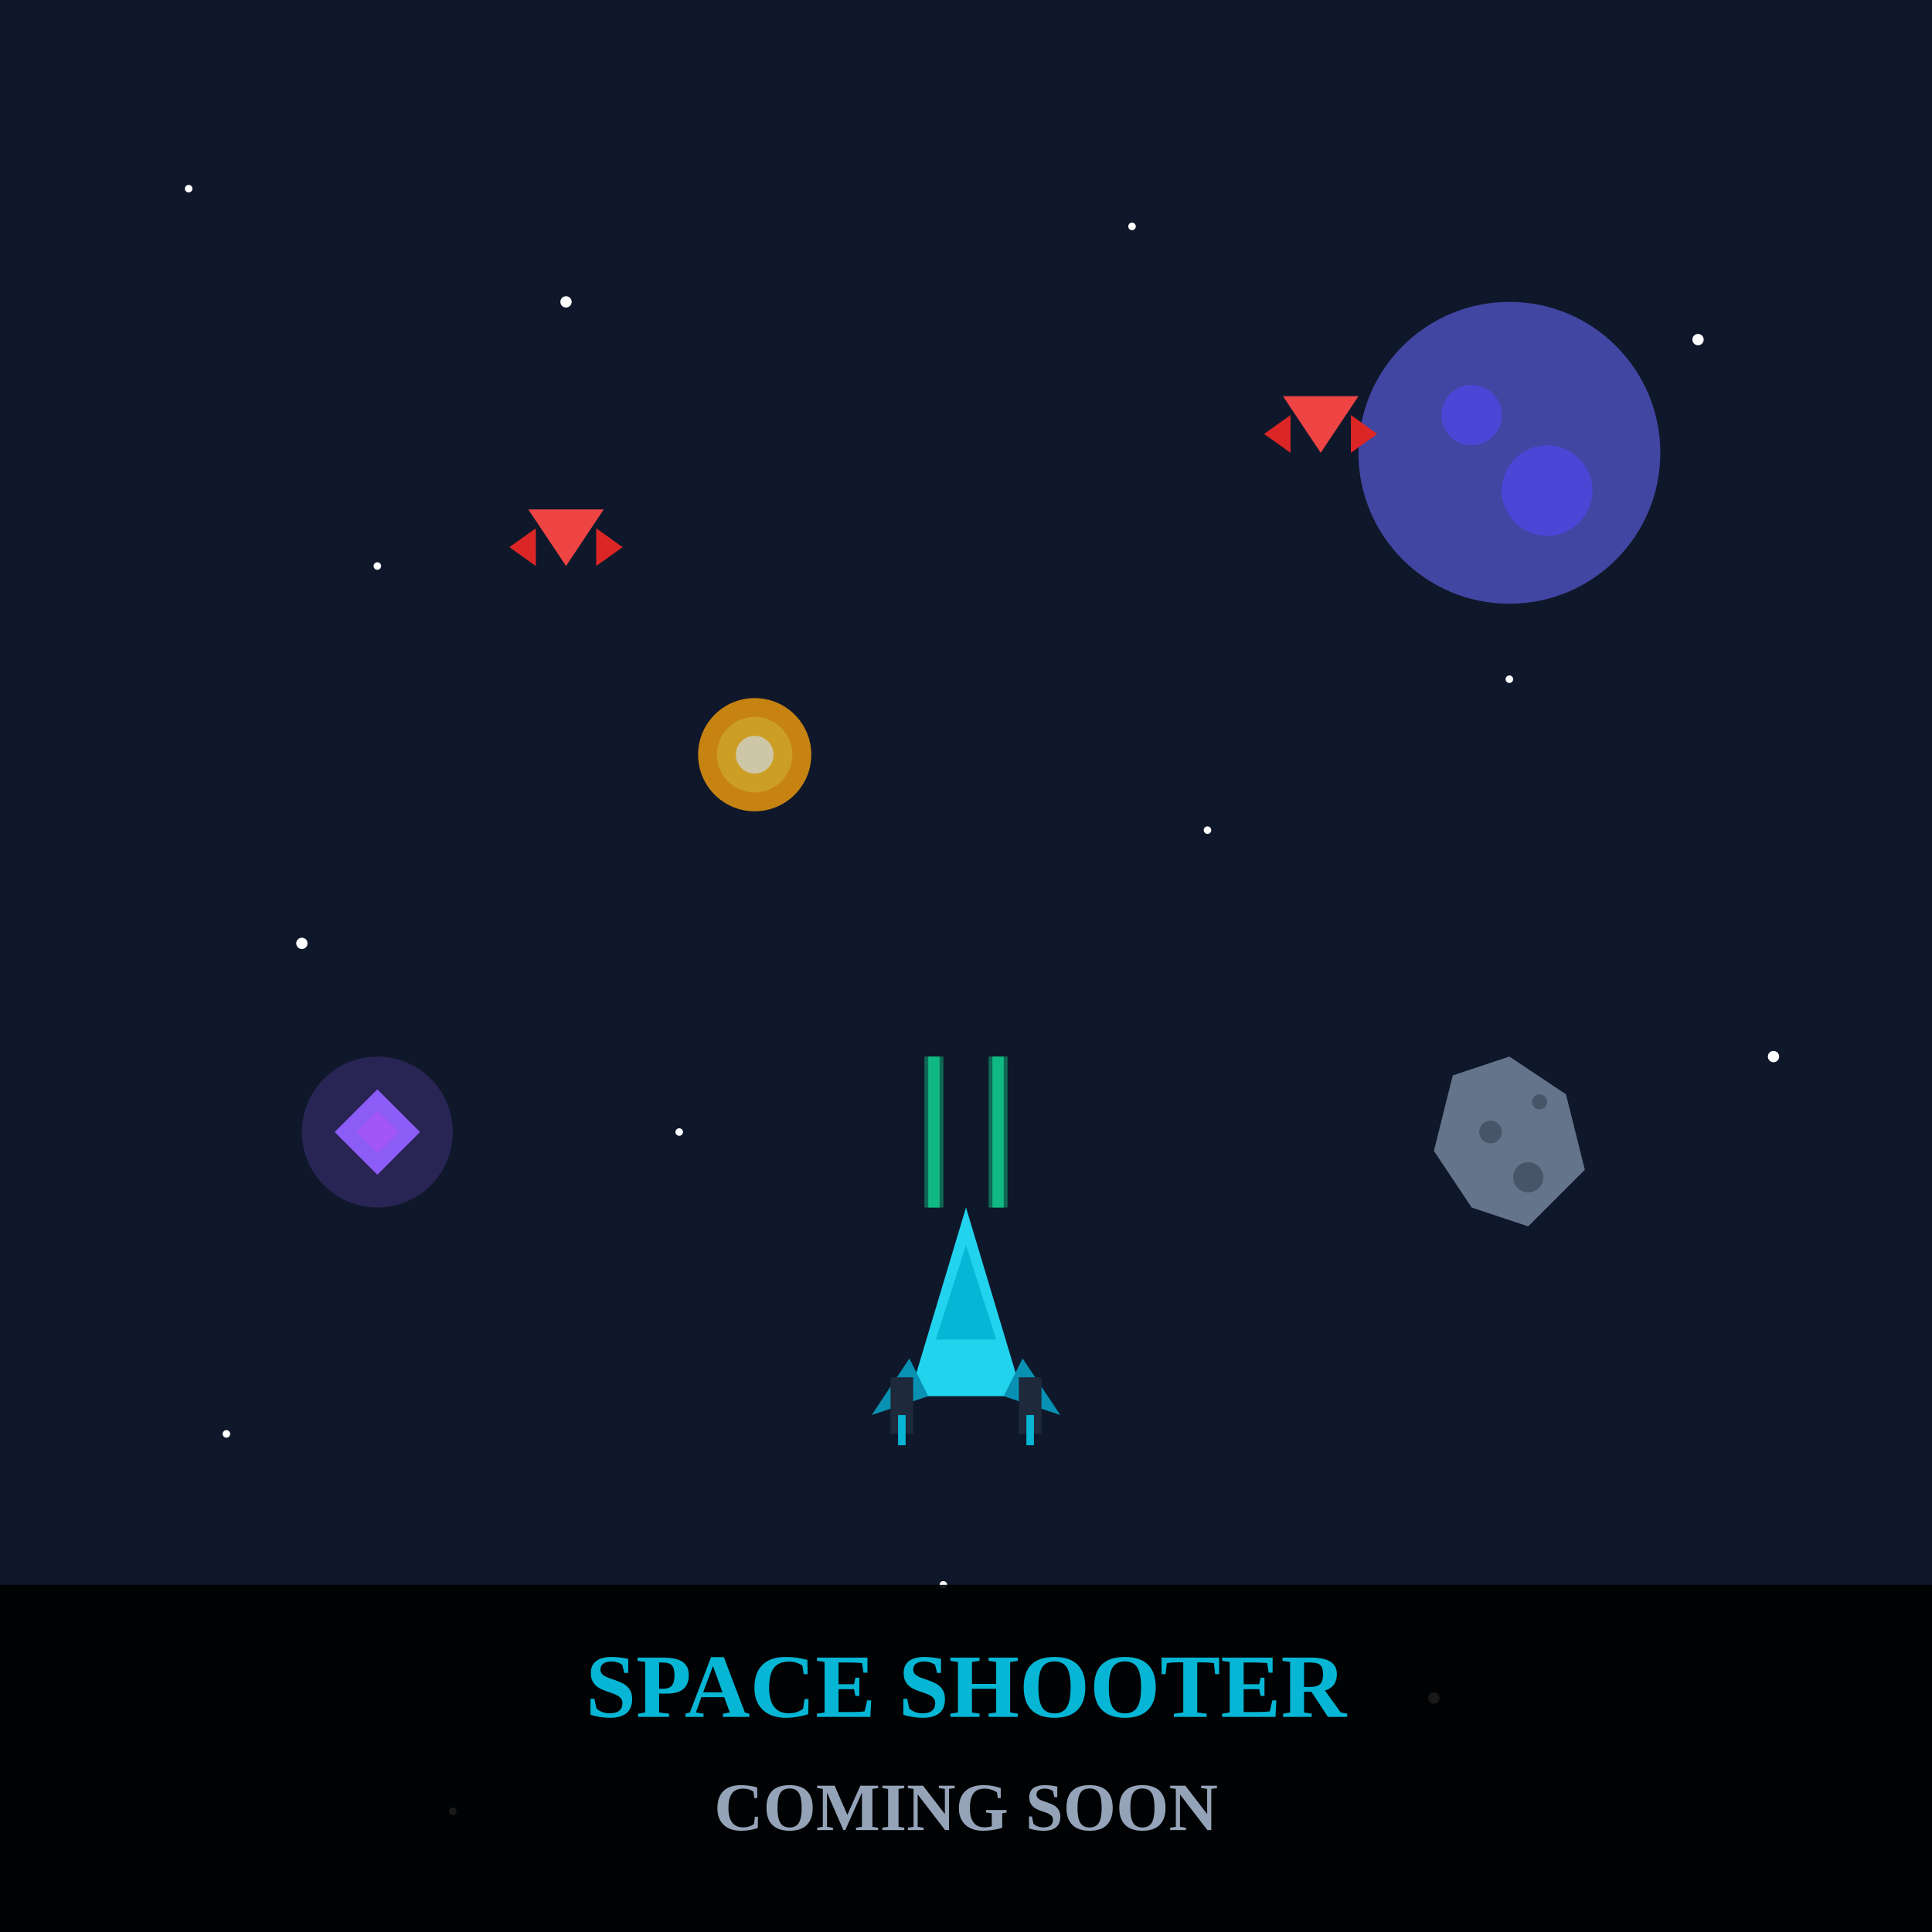
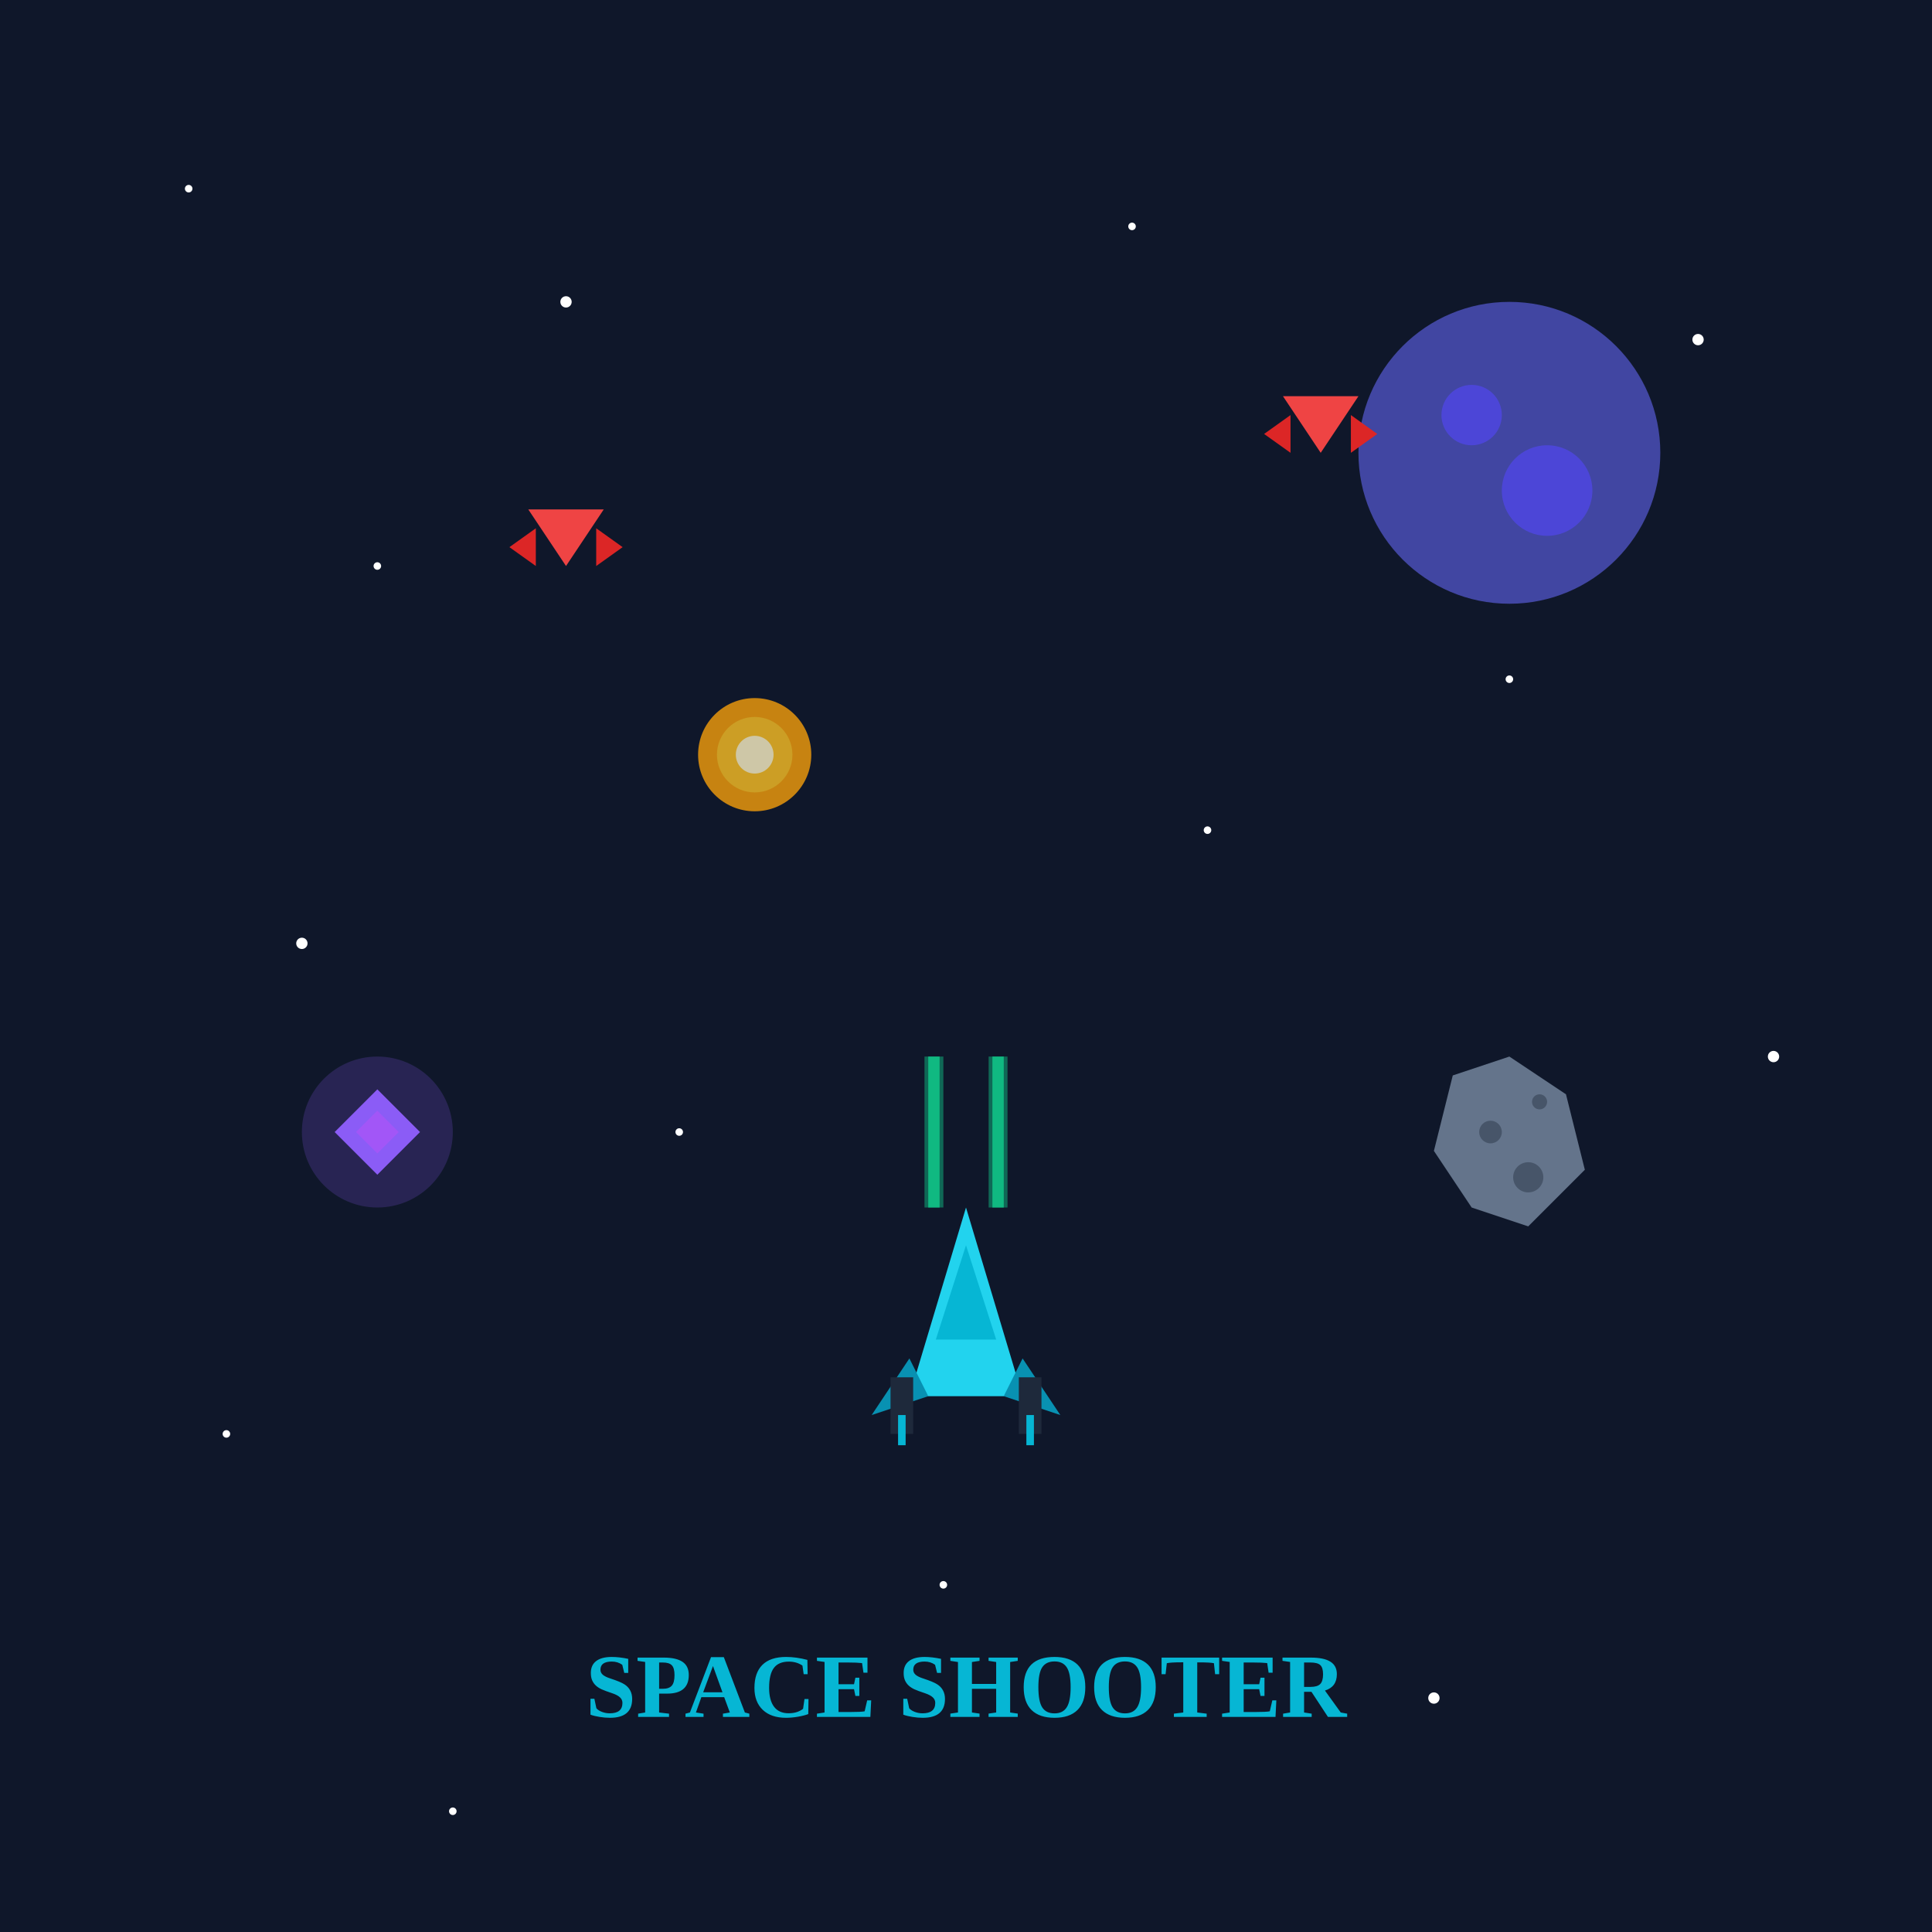
<svg xmlns="http://www.w3.org/2000/svg" width="512" height="512" viewBox="0 0 512 512">
  <rect width="512" height="512" fill="#0F172A" />
  <g fill="white">
    <circle cx="50" cy="50" r="1" />
    <circle cx="150" cy="80" r="1.5" />
    <circle cx="300" cy="60" r="1" />
    <circle cx="450" cy="90" r="1.5" />
    <circle cx="100" cy="150" r="1" />
    <circle cx="400" cy="180" r="1" />
    <circle cx="80" cy="250" r="1.5" />
    <circle cx="320" cy="220" r="1" />
    <circle cx="180" cy="300" r="1" />
    <circle cx="470" cy="280" r="1.5" />
    <circle cx="60" cy="380" r="1" />
    <circle cx="250" cy="420" r="1" />
    <circle cx="380" cy="450" r="1.5" />
    <circle cx="120" cy="480" r="1" />
  </g>
  <circle cx="400" cy="120" r="40" fill="#6366F1" opacity="0.6" />
  <circle cx="390" cy="110" r="8" fill="#4F46E5" opacity="0.8" />
  <circle cx="410" cy="130" r="12" fill="#4F46E5" opacity="0.8" />
  <g transform="translate(256, 350)">
    <polygon points="0,-30 -15,20 15,20" fill="#22D3EE" />
    <polygon points="0,-20 -8,5 8,5" fill="#06B6D4" />
    <polygon points="-15,10 -25,25 -10,20" fill="#0891B2" />
    <polygon points="15,10 25,25 10,20" fill="#0891B2" />
    <rect x="-20" y="15" width="6" height="15" fill="#1E293B" />
    <rect x="14" y="15" width="6" height="15" fill="#1E293B" />
    <rect x="-18" y="25" width="2" height="8" fill="#06B6D4" />
    <rect x="16" y="25" width="2" height="8" fill="#06B6D4" />
  </g>
  <g fill="#10B981">
    <rect x="246" y="280" width="3" height="40" />
    <rect x="263" y="280" width="3" height="40" />
    <rect x="245" y="280" width="5" height="40" fill="#10B981" opacity="0.5" />
    <rect x="262" y="280" width="5" height="40" fill="#10B981" opacity="0.5" />
  </g>
  <g transform="translate(150, 150)">
    <polygon points="0,0 -10,-15 10,-15" fill="#EF4444" />
    <polygon points="-8,-10 -15,-5 -8,0" fill="#DC2626" />
    <polygon points="8,-10 15,-5 8,0" fill="#DC2626" />
  </g>
  <g transform="translate(350, 120)">
    <polygon points="0,0 -10,-15 10,-15" fill="#EF4444" />
    <polygon points="-8,-10 -15,-5 -8,0" fill="#DC2626" />
    <polygon points="8,-10 15,-5 8,0" fill="#DC2626" />
  </g>
  <g transform="translate(200, 200)" opacity="0.8">
    <circle cx="0" cy="0" r="15" fill="#F59E0B" />
    <circle cx="0" cy="0" r="10" fill="#FBBF24" />
    <circle cx="0" cy="0" r="5" fill="#FEF3C7" />
  </g>
  <g transform="translate(400, 300)">
    <polygon points="0,-20 15,-10 20,10 5,25 -10,20 -20,5 -15,-15" fill="#64748B" />
    <circle cx="-5" cy="0" r="3" fill="#475569" />
    <circle cx="8" cy="-8" r="2" fill="#475569" />
    <circle cx="5" cy="12" r="4" fill="#475569" />
  </g>
  <g transform="translate(100, 300)">
    <rect x="-8" y="-8" width="16" height="16" fill="#8B5CF6" transform="rotate(45)" />
    <rect x="-4" y="-4" width="8" height="8" fill="#A855F7" transform="rotate(45)" />
    <circle cx="0" cy="0" r="20" fill="#8B5CF6" opacity="0.2" />
  </g>
-   <rect x="0" y="420" width="512" height="92" fill="rgba(0,0,0,0.9)" />
  <text x="256" y="455" text-anchor="middle" font-size="24" font-weight="bold" fill="#06B6D4">SPACE SHOOTER</text>
-   <text x="256" y="485" text-anchor="middle" font-size="18" font-weight="bold" fill="#94A3B8">COMING SOON</text>
</svg>
